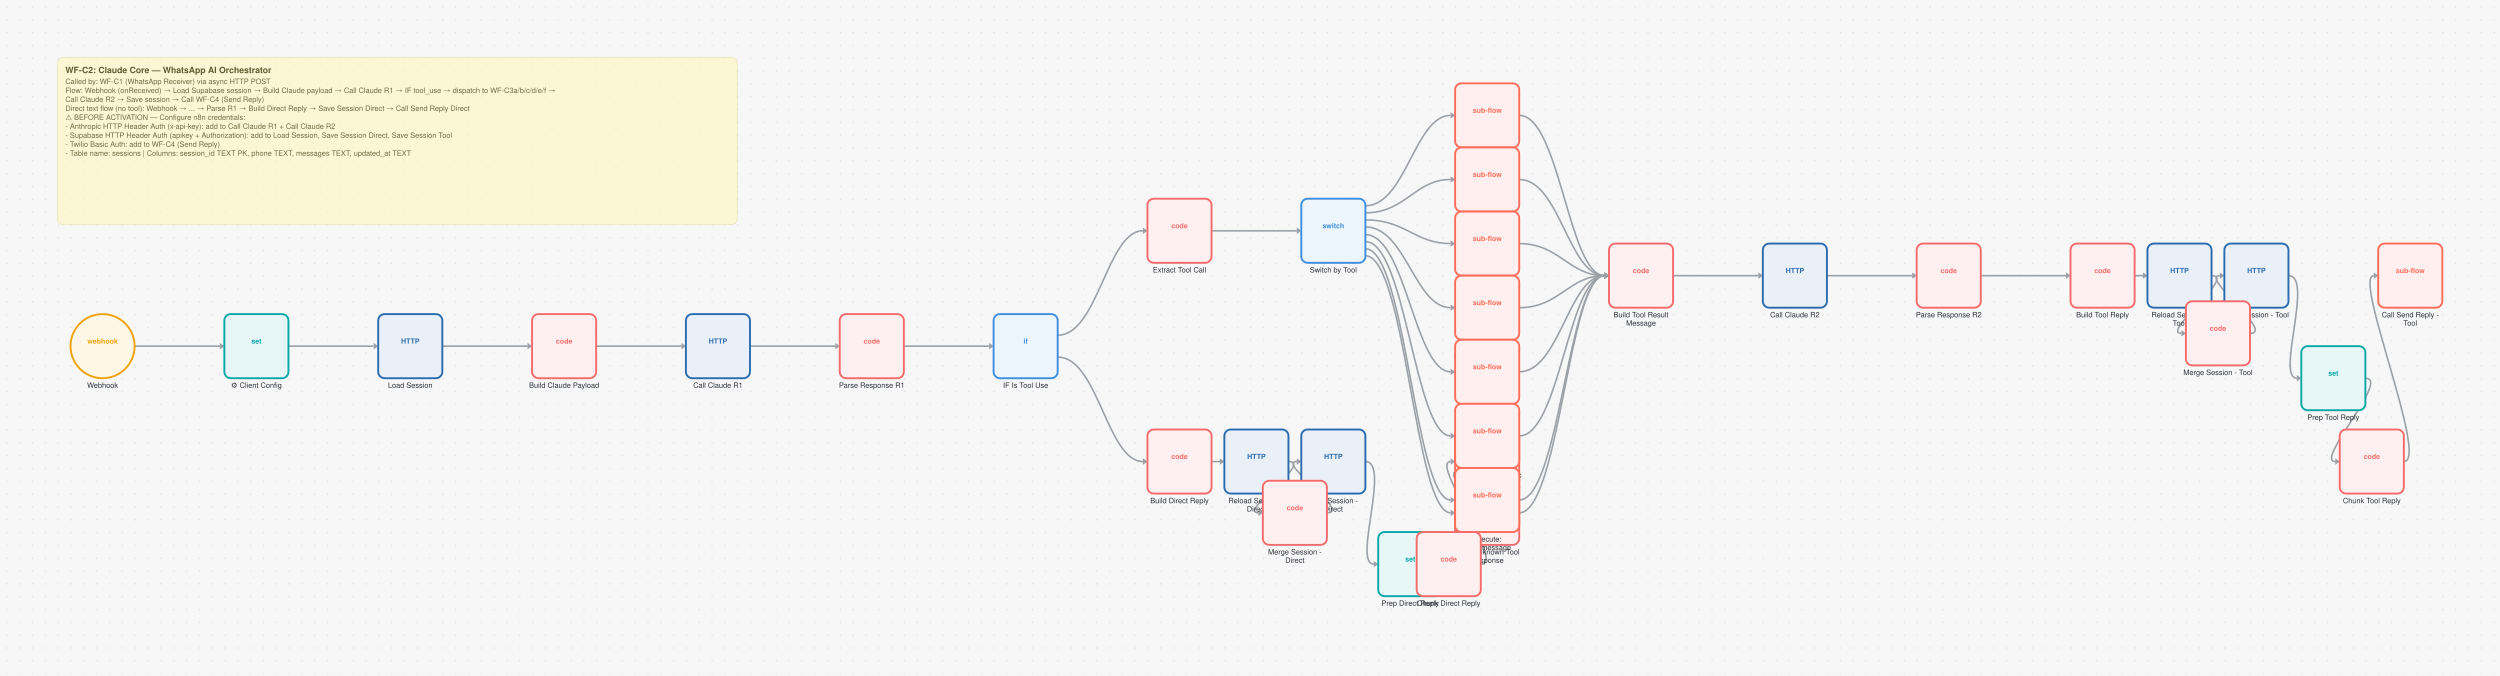
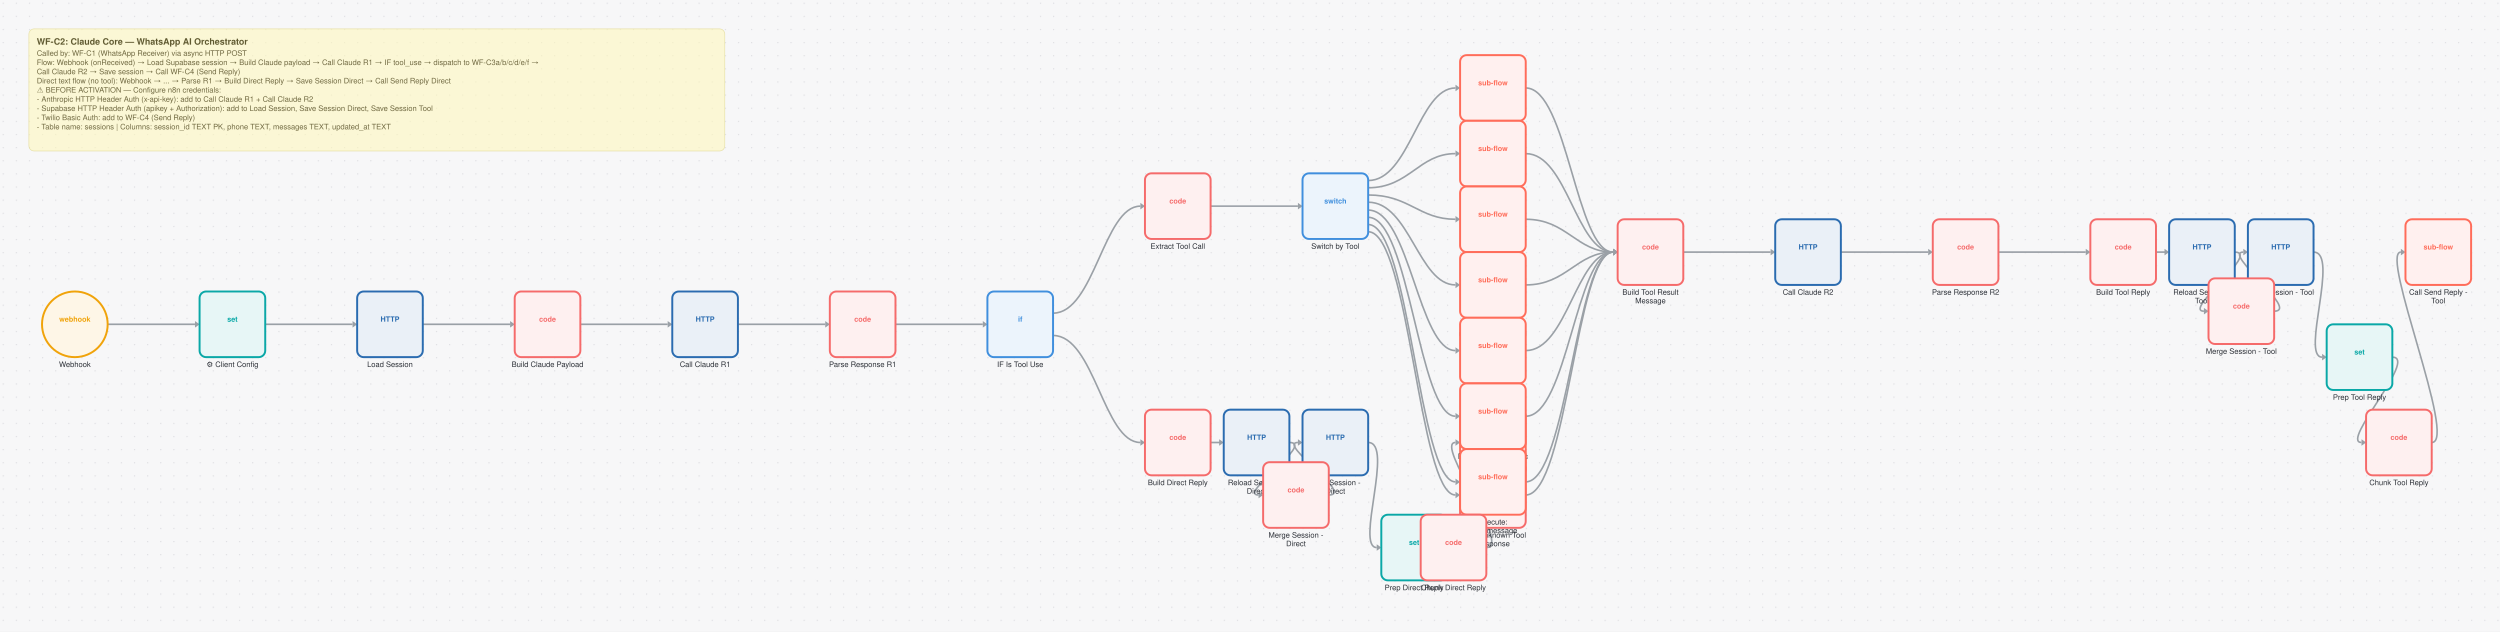
- <svg xmlns="http://www.w3.org/2000/svg" viewBox="190 -50 3900 1054" width="1600" font-family="-apple-system,BlinkMacSystemFont,Segoe UI,Helvetica,Arial,sans-serif">
-   <rect x="190" y="-50" width="3900" height="1054" fill="#f7f7f8" />
+ <svg xmlns="http://www.w3.org/2000/svg" viewBox="236 -4.0 3808 962.0" width="1600" font-family="-apple-system,BlinkMacSystemFont,Segoe UI,Helvetica,Arial,sans-serif">
+   <rect x="236" y="-4.0" width="3808" height="962.0" fill="#f7f7f8" />
  <defs>
    <pattern id="g" width="20" height="20" patternUnits="userSpaceOnUse">
      <circle cx="1" cy="1" r="1" fill="#dcdce0" />
    </pattern>
  </defs>
-   <rect x="190" y="-50" width="3900" height="1054" fill="url(#g)" />
-   <rect x="280" y="40" width="1060" height="260" rx="8" fill="#fff8b8" fill-opacity="0.55" stroke="#d8cf7a" stroke-opacity="0.6" />
-   <text x="292" y="64" font-size="13.5" font-weight="700" fill="#5f5930">WF-C2: Claude Core — WhatsApp AI Orchestrator</text>
-   <text x="292" y="81" font-size="11.5" fill="#6f6840">Called by: WF-C1 (WhatsApp Receiver) via async HTTP POST</text>
-   <text x="292" y="95" font-size="11.5" fill="#6f6840">Flow: Webhook (onReceived) → Load Supabase session → Build Claude payload → Call Claude R1 → IF tool_use → dispatch to WF-C3a/b/c/d/e/f →</text>
-   <text x="292" y="109" font-size="11.5" fill="#6f6840">Call Claude R2 → Save session → Call WF-C4 (Send Reply)</text>
-   <text x="292" y="123" font-size="11.5" fill="#6f6840">Direct text flow (no tool): Webhook → ... → Parse R1 → Build Direct Reply → Save Session Direct → Call Send Reply Direct</text>
-   <text x="292" y="137" font-size="11.5" fill="#6f6840">⚠️ BEFORE ACTIVATION — Configure n8n credentials:</text>
-   <text x="292" y="151" font-size="11.5" fill="#6f6840">- Anthropic HTTP Header Auth (x-api-key): add to Call Claude R1 + Call Claude R2</text>
-   <text x="292" y="165" font-size="11.5" fill="#6f6840">- Supabase HTTP Header Auth (apikey + Authorization): add to Load Session, Save Session Direct, Save Session Tool</text>
-   <text x="292" y="179" font-size="11.5" fill="#6f6840">- Twilio Basic Auth: add to WF-C4 (Send Reply)</text>
-   <text x="292" y="193" font-size="11.5" fill="#6f6840">- Table name: sessions | Columns: session_id TEXT PK, phone TEXT, messages TEXT, updated_at TEXT</text>
+   <rect x="236" y="-4.0" width="3808" height="962.0" fill="url(#g)" />
+   <rect x="280" y="40.0" width="1060" height="186" rx="8" fill="#fff8b8" fill-opacity="0.55" stroke="#d8cf7a" stroke-opacity="0.6" />
+   <text x="292" y="64.0" font-size="13.5" font-weight="700" fill="#5f5930">WF-C2: Claude Core — WhatsApp AI Orchestrator</text>
+   <text x="292" y="81.0" font-size="11.5" fill="#6f6840">Called by: WF-C1 (WhatsApp Receiver) via async HTTP POST</text>
+   <text x="292" y="95.0" font-size="11.5" fill="#6f6840">Flow: Webhook (onReceived) → Load Supabase session → Build Claude payload → Call Claude R1 → IF tool_use → dispatch to WF-C3a/b/c/d/e/f →</text>
+   <text x="292" y="109.0" font-size="11.5" fill="#6f6840">Call Claude R2 → Save session → Call WF-C4 (Send Reply)</text>
+   <text x="292" y="123.0" font-size="11.5" fill="#6f6840">Direct text flow (no tool): Webhook → ... → Parse R1 → Build Direct Reply → Save Session Direct → Call Send Reply Direct</text>
+   <text x="292" y="137.0" font-size="11.5" fill="#6f6840">⚠️ BEFORE ACTIVATION — Configure n8n credentials:</text>
+   <text x="292" y="151.0" font-size="11.5" fill="#6f6840">- Anthropic HTTP Header Auth (x-api-key): add to Call Claude R1 + Call Claude R2</text>
+   <text x="292" y="165.0" font-size="11.5" fill="#6f6840">- Supabase HTTP Header Auth (apikey + Authorization): add to Load Session, Save Session Direct, Save Session Tool</text>
+   <text x="292" y="179.0" font-size="11.5" fill="#6f6840">- Twilio Basic Auth: add to WF-C4 (Send Reply)</text>
+   <text x="292" y="193.0" font-size="11.5" fill="#6f6840">- Table name: sessions | Columns: session_id TEXT PK, phone TEXT, messages TEXT, updated_at TEXT</text>
  <g fill="none" stroke="#9aa0a6" stroke-width="2.5">
    <path d="M400,490 C463,490 477,490 533,490" />
    <path d="M533,485 L540,490 L533,495" fill="#9aa0a6" stroke="none" />
    <path d="M640,490 C703,490 717,490 773,490" />
    <path d="M773,485 L780,490 L773,495" fill="#9aa0a6" stroke="none" />
    <path d="M880,490 C943,490 957,490 1013,490" />
    <path d="M1013,485 L1020,490 L1013,495" fill="#9aa0a6" stroke="none" />
    <path d="M1120,490 C1183,490 1197,490 1253,490" />
    <path d="M1253,485 L1260,490 L1253,495" fill="#9aa0a6" stroke="none" />
    <path d="M1360,490 C1423,490 1437,490 1493,490" />
    <path d="M1493,485 L1500,490 L1493,495" fill="#9aa0a6" stroke="none" />
    <path d="M1600,490 C1663,490 1677,490 1733,490" />
    <path d="M1733,485 L1740,490 L1733,495" fill="#9aa0a6" stroke="none" />
    <path d="M1840,473 C1903,473 1917,310 1973,310" />
    <path d="M1973,305 L1980,310 L1973,315" fill="#9aa0a6" stroke="none" />
    <path d="M1840,507 C1903,507 1917,670 1973,670" />
    <path d="M1973,665 L1980,670 L1973,675" fill="#9aa0a6" stroke="none" />
    <path d="M2080,310 C2143,310 2157,310 2213,310" />
    <path d="M2213,305 L2220,310 L2213,315" fill="#9aa0a6" stroke="none" />
    <path d="M2320,271 C2383,271 2397,130 2453,130" />
    <path d="M2453,125 L2460,130 L2453,135" fill="#9aa0a6" stroke="none" />
    <path d="M2320,282 C2383,282 2397,230 2453,230" />
    <path d="M2453,225 L2460,230 L2453,235" fill="#9aa0a6" stroke="none" />
    <path d="M2320,293 C2383,293 2397,330 2453,330" />
    <path d="M2453,325 L2460,330 L2453,335" fill="#9aa0a6" stroke="none" />
    <path d="M2320,304 C2383,304 2397,430 2453,430" />
    <path d="M2453,425 L2460,430 L2453,435" fill="#9aa0a6" stroke="none" />
    <path d="M2320,316 C2383,316 2397,530 2453,530" />
    <path d="M2453,525 L2460,530 L2453,535" fill="#9aa0a6" stroke="none" />
    <path d="M2320,327 C2383,327 2397,630 2453,630" />
    <path d="M2453,625 L2460,630 L2453,635" fill="#9aa0a6" stroke="none" />
    <path d="M2320,338 C2383,338 2397,730 2453,730" />
    <path d="M2453,725 L2460,730 L2453,735" fill="#9aa0a6" stroke="none" />
    <path d="M2320,349 C2383,349 2397,750 2453,750" />
    <path d="M2453,745 L2460,750 L2453,755" fill="#9aa0a6" stroke="none" />
    <path d="M2560,130 C2623,130 2637,380 2693,380" />
    <path d="M2693,375 L2700,380 L2693,385" fill="#9aa0a6" stroke="none" />
    <path d="M2560,230 C2623,230 2637,380 2693,380" />
    <path d="M2693,375 L2700,380 L2693,385" fill="#9aa0a6" stroke="none" />
    <path d="M2560,330 C2623,330 2637,380 2693,380" />
    <path d="M2693,375 L2700,380 L2693,385" fill="#9aa0a6" stroke="none" />
    <path d="M2560,430 C2623,430 2637,380 2693,380" />
    <path d="M2693,375 L2700,380 L2693,385" fill="#9aa0a6" stroke="none" />
    <path d="M2560,530 C2623,530 2637,380 2693,380" />
    <path d="M2693,375 L2700,380 L2693,385" fill="#9aa0a6" stroke="none" />
    <path d="M2560,630 C2623,630 2637,380 2693,380" />
    <path d="M2693,375 L2700,380 L2693,385" fill="#9aa0a6" stroke="none" />
    <path d="M2800,380 C2863,380 2877,380 2933,380" />
    <path d="M2933,375 L2940,380 L2933,385" fill="#9aa0a6" stroke="none" />
    <path d="M3040,380 C3103,380 3117,380 3173,380" />
    <path d="M3173,375 L3180,380 L3173,385" fill="#9aa0a6" stroke="none" />
    <path d="M3280,380 C3343,380 3357,380 3413,380" />
    <path d="M3413,375 L3420,380 L3413,385" fill="#9aa0a6" stroke="none" />
    <path d="M2560,750 C2623,750 2637,380 2693,380" />
    <path d="M2693,375 L2700,380 L2693,385" fill="#9aa0a6" stroke="none" />
    <path d="M2320,670 C2360,670 2300,830 2333,830" />
    <path d="M2333,825 L2340,830 L2333,835" fill="#9aa0a6" stroke="none" />
    <path d="M3760,380 C3800,380 3740,540 3773,540" />
    <path d="M3773,535 L3780,540 L3773,545" fill="#9aa0a6" stroke="none" />
    <path d="M2560,730 C2623,730 2637,380 2693,380" />
    <path d="M2693,375 L2700,380 L2693,385" fill="#9aa0a6" stroke="none" />
    <path d="M2440,830 C2480,830 2360,830 2393,830" />
    <path d="M2393,825 L2400,830 L2393,835" fill="#9aa0a6" stroke="none" />
    <path d="M2500,830 C2540,830 2420,670 2453,670" />
    <path d="M2453,665 L2460,670 L2453,675" fill="#9aa0a6" stroke="none" />
    <path d="M3880,540 C3920,540 3800,670 3833,670" />
    <path d="M3833,665 L3840,670 L3833,675" fill="#9aa0a6" stroke="none" />
    <path d="M3940,670 C3980,670 3860,380 3893,380" />
    <path d="M3893,375 L3900,380 L3893,385" fill="#9aa0a6" stroke="none" />
    <path d="M2080,670 C2120,670 2060,670 2093,670" />
    <path d="M2093,665 L2100,670 L2093,675" fill="#9aa0a6" stroke="none" />
    <path d="M2200,670 C2240,670 2120,750 2153,750" />
    <path d="M2153,745 L2160,750 L2153,755" fill="#9aa0a6" stroke="none" />
    <path d="M2260,750 C2300,750 2180,670 2213,670" />
    <path d="M2213,665 L2220,670 L2213,675" fill="#9aa0a6" stroke="none" />
    <path d="M3520,380 C3560,380 3500,380 3533,380" />
    <path d="M3533,375 L3540,380 L3533,385" fill="#9aa0a6" stroke="none" />
    <path d="M3640,380 C3680,380 3560,470 3593,470" />
    <path d="M3593,465 L3600,470 L3593,475" fill="#9aa0a6" stroke="none" />
    <path d="M3700,470 C3740,470 3620,380 3653,380" />
    <path d="M3653,375 L3660,380 L3653,385" fill="#9aa0a6" stroke="none" />
  </g>
-   <rect x="300" y="440" width="100" height="100" rx="50" fill="#ffffff" stroke="#f0a30a" stroke-width="3" />
-   <rect x="300" y="440" width="100" height="100" rx="50" fill="#f0a30a" fill-opacity="0.10" />
+   <rect x="300" y="440.0" width="100" height="100" rx="50" fill="#ffffff" stroke="#f0a30a" stroke-width="3" />
+   <rect x="300" y="440.0" width="100" height="100" rx="50" fill="#f0a30a" fill-opacity="0.10" />
  <text x="350.0" y="486.0" font-size="11" text-anchor="middle" fill="#f0a30a" font-weight="700">webhook</text>
-   <text x="350.0" y="555" font-size="11.5" text-anchor="middle" fill="#2b2f36">Webhook</text>
-   <rect x="540" y="440" width="100" height="100" rx="10" fill="#ffffff" stroke="#0aa8a7" stroke-width="3" />
-   <rect x="540" y="440" width="100" height="100" rx="10" fill="#0aa8a7" fill-opacity="0.10" />
+   <text x="350.0" y="555.0" font-size="11.5" text-anchor="middle" fill="#2b2f36">Webhook</text>
+   <rect x="540" y="440.0" width="100" height="100" rx="10" fill="#ffffff" stroke="#0aa8a7" stroke-width="3" />
+   <rect x="540" y="440.0" width="100" height="100" rx="10" fill="#0aa8a7" fill-opacity="0.10" />
  <text x="590.0" y="486.0" font-size="11" text-anchor="middle" fill="#0aa8a7" font-weight="700">set</text>
-   <text x="590.0" y="555" font-size="11.5" text-anchor="middle" fill="#2b2f36">⚙️ Client Config</text>
-   <rect x="780" y="440" width="100" height="100" rx="10" fill="#ffffff" stroke="#2b6cb0" stroke-width="3" />
-   <rect x="780" y="440" width="100" height="100" rx="10" fill="#2b6cb0" fill-opacity="0.10" />
+   <text x="590.0" y="555.0" font-size="11.5" text-anchor="middle" fill="#2b2f36">⚙️ Client Config</text>
+   <rect x="780" y="440.0" width="100" height="100" rx="10" fill="#ffffff" stroke="#2b6cb0" stroke-width="3" />
+   <rect x="780" y="440.0" width="100" height="100" rx="10" fill="#2b6cb0" fill-opacity="0.10" />
  <text x="830.0" y="486.0" font-size="11" text-anchor="middle" fill="#2b6cb0" font-weight="700">HTTP</text>
-   <text x="830.0" y="555" font-size="11.5" text-anchor="middle" fill="#2b2f36">Load Session</text>
-   <rect x="1020" y="440" width="100" height="100" rx="10" fill="#ffffff" stroke="#f56b6b" stroke-width="3" />
-   <rect x="1020" y="440" width="100" height="100" rx="10" fill="#f56b6b" fill-opacity="0.10" />
+   <text x="830.0" y="555.0" font-size="11.5" text-anchor="middle" fill="#2b2f36">Load Session</text>
+   <rect x="1020" y="440.0" width="100" height="100" rx="10" fill="#ffffff" stroke="#f56b6b" stroke-width="3" />
+   <rect x="1020" y="440.0" width="100" height="100" rx="10" fill="#f56b6b" fill-opacity="0.10" />
  <text x="1070.0" y="486.0" font-size="11" text-anchor="middle" fill="#f56b6b" font-weight="700">code</text>
-   <text x="1070.0" y="555" font-size="11.5" text-anchor="middle" fill="#2b2f36">Build Claude Payload</text>
-   <rect x="1260" y="440" width="100" height="100" rx="10" fill="#ffffff" stroke="#2b6cb0" stroke-width="3" />
-   <rect x="1260" y="440" width="100" height="100" rx="10" fill="#2b6cb0" fill-opacity="0.10" />
+   <text x="1070.0" y="555.0" font-size="11.5" text-anchor="middle" fill="#2b2f36">Build Claude Payload</text>
+   <rect x="1260" y="440.0" width="100" height="100" rx="10" fill="#ffffff" stroke="#2b6cb0" stroke-width="3" />
+   <rect x="1260" y="440.0" width="100" height="100" rx="10" fill="#2b6cb0" fill-opacity="0.10" />
  <text x="1310.0" y="486.0" font-size="11" text-anchor="middle" fill="#2b6cb0" font-weight="700">HTTP</text>
-   <text x="1310.0" y="555" font-size="11.5" text-anchor="middle" fill="#2b2f36">Call Claude R1</text>
-   <rect x="1500" y="440" width="100" height="100" rx="10" fill="#ffffff" stroke="#f56b6b" stroke-width="3" />
-   <rect x="1500" y="440" width="100" height="100" rx="10" fill="#f56b6b" fill-opacity="0.10" />
+   <text x="1310.0" y="555.0" font-size="11.5" text-anchor="middle" fill="#2b2f36">Call Claude R1</text>
+   <rect x="1500" y="440.0" width="100" height="100" rx="10" fill="#ffffff" stroke="#f56b6b" stroke-width="3" />
+   <rect x="1500" y="440.0" width="100" height="100" rx="10" fill="#f56b6b" fill-opacity="0.10" />
  <text x="1550.0" y="486.0" font-size="11" text-anchor="middle" fill="#f56b6b" font-weight="700">code</text>
-   <text x="1550.0" y="555" font-size="11.5" text-anchor="middle" fill="#2b2f36">Parse Response R1</text>
-   <rect x="1740" y="440" width="100" height="100" rx="10" fill="#ffffff" stroke="#408fdd" stroke-width="3" />
-   <rect x="1740" y="440" width="100" height="100" rx="10" fill="#408fdd" fill-opacity="0.10" />
+   <text x="1550.0" y="555.0" font-size="11.5" text-anchor="middle" fill="#2b2f36">Parse Response R1</text>
+   <rect x="1740" y="440.0" width="100" height="100" rx="10" fill="#ffffff" stroke="#408fdd" stroke-width="3" />
+   <rect x="1740" y="440.0" width="100" height="100" rx="10" fill="#408fdd" fill-opacity="0.10" />
  <text x="1790.0" y="486.0" font-size="11" text-anchor="middle" fill="#408fdd" font-weight="700">if</text>
-   <text x="1790.0" y="555" font-size="11.5" text-anchor="middle" fill="#2b2f36">IF Is Tool Use</text>
-   <rect x="1980" y="620" width="100" height="100" rx="10" fill="#ffffff" stroke="#f56b6b" stroke-width="3" />
-   <rect x="1980" y="620" width="100" height="100" rx="10" fill="#f56b6b" fill-opacity="0.10" />
+   <text x="1790.0" y="555.0" font-size="11.5" text-anchor="middle" fill="#2b2f36">IF Is Tool Use</text>
+   <rect x="1980" y="620.0" width="100" height="100" rx="10" fill="#ffffff" stroke="#f56b6b" stroke-width="3" />
+   <rect x="1980" y="620.0" width="100" height="100" rx="10" fill="#f56b6b" fill-opacity="0.10" />
  <text x="2030.0" y="666.0" font-size="11" text-anchor="middle" fill="#f56b6b" font-weight="700">code</text>
-   <text x="2030.0" y="735" font-size="11.5" text-anchor="middle" fill="#2b2f36">Build Direct Reply</text>
-   <rect x="2220" y="620" width="100" height="100" rx="10" fill="#ffffff" stroke="#2b6cb0" stroke-width="3" />
-   <rect x="2220" y="620" width="100" height="100" rx="10" fill="#2b6cb0" fill-opacity="0.10" />
+   <text x="2030.0" y="735.0" font-size="11.5" text-anchor="middle" fill="#2b2f36">Build Direct Reply</text>
+   <rect x="2220" y="620.0" width="100" height="100" rx="10" fill="#ffffff" stroke="#2b6cb0" stroke-width="3" />
+   <rect x="2220" y="620.0" width="100" height="100" rx="10" fill="#2b6cb0" fill-opacity="0.10" />
  <text x="2270.0" y="666.0" font-size="11" text-anchor="middle" fill="#2b6cb0" font-weight="700">HTTP</text>
-   <text x="2270.0" y="735" font-size="11.5" text-anchor="middle" fill="#2b2f36">Save Session -</text>
-   <text x="2270.0" y="748" font-size="11.5" text-anchor="middle" fill="#2b2f36">Direct</text>
-   <rect x="2460" y="620" width="100" height="100" rx="10" fill="#ffffff" stroke="#ff6d5a" stroke-width="3" />
-   <rect x="2460" y="620" width="100" height="100" rx="10" fill="#ff6d5a" fill-opacity="0.10" />
+   <text x="2270.0" y="735.0" font-size="11.5" text-anchor="middle" fill="#2b2f36">Save Session -</text>
+   <text x="2270.0" y="748.0" font-size="11.5" text-anchor="middle" fill="#2b2f36">Direct</text>
+   <rect x="2460" y="620.0" width="100" height="100" rx="10" fill="#ffffff" stroke="#ff6d5a" stroke-width="3" />
+   <rect x="2460" y="620.0" width="100" height="100" rx="10" fill="#ff6d5a" fill-opacity="0.10" />
  <text x="2510.0" y="666.0" font-size="11" text-anchor="middle" fill="#ff6d5a" font-weight="700">sub-flow</text>
-   <text x="2510.0" y="735" font-size="11.5" text-anchor="middle" fill="#2b2f36">Call Send Reply -</text>
-   <text x="2510.0" y="748" font-size="11.5" text-anchor="middle" fill="#2b2f36">Direct</text>
-   <rect x="1980" y="260" width="100" height="100" rx="10" fill="#ffffff" stroke="#f56b6b" stroke-width="3" />
-   <rect x="1980" y="260" width="100" height="100" rx="10" fill="#f56b6b" fill-opacity="0.10" />
+   <text x="2510.0" y="735.0" font-size="11.5" text-anchor="middle" fill="#2b2f36">Call Send Reply -</text>
+   <text x="2510.0" y="748.0" font-size="11.5" text-anchor="middle" fill="#2b2f36">Direct</text>
+   <rect x="1980" y="260.0" width="100" height="100" rx="10" fill="#ffffff" stroke="#f56b6b" stroke-width="3" />
+   <rect x="1980" y="260.0" width="100" height="100" rx="10" fill="#f56b6b" fill-opacity="0.10" />
  <text x="2030.0" y="306.0" font-size="11" text-anchor="middle" fill="#f56b6b" font-weight="700">code</text>
-   <text x="2030.0" y="375" font-size="11.5" text-anchor="middle" fill="#2b2f36">Extract Tool Call</text>
-   <rect x="2220" y="260" width="100" height="100" rx="10" fill="#ffffff" stroke="#408fdd" stroke-width="3" />
-   <rect x="2220" y="260" width="100" height="100" rx="10" fill="#408fdd" fill-opacity="0.10" />
+   <text x="2030.0" y="375.0" font-size="11.5" text-anchor="middle" fill="#2b2f36">Extract Tool Call</text>
+   <rect x="2220" y="260.0" width="100" height="100" rx="10" fill="#ffffff" stroke="#408fdd" stroke-width="3" />
+   <rect x="2220" y="260.0" width="100" height="100" rx="10" fill="#408fdd" fill-opacity="0.10" />
  <text x="2270.0" y="306.0" font-size="11" text-anchor="middle" fill="#408fdd" font-weight="700">switch</text>
-   <text x="2270.0" y="375" font-size="11.5" text-anchor="middle" fill="#2b2f36">Switch by Tool</text>
-   <rect x="2460" y="80" width="100" height="100" rx="10" fill="#ffffff" stroke="#ff6d5a" stroke-width="3" />
-   <rect x="2460" y="80" width="100" height="100" rx="10" fill="#ff6d5a" fill-opacity="0.10" />
+   <text x="2270.0" y="375.0" font-size="11.5" text-anchor="middle" fill="#2b2f36">Switch by Tool</text>
+   <rect x="2460" y="80.0" width="100" height="100" rx="10" fill="#ffffff" stroke="#ff6d5a" stroke-width="3" />
+   <rect x="2460" y="80.0" width="100" height="100" rx="10" fill="#ff6d5a" fill-opacity="0.10" />
  <text x="2510.0" y="126.0" font-size="11" text-anchor="middle" fill="#ff6d5a" font-weight="700">sub-flow</text>
-   <text x="2510.0" y="195" font-size="11.5" text-anchor="middle" fill="#2b2f36">Execute:</text>
-   <text x="2510.0" y="208" font-size="11.5" text-anchor="middle" fill="#2b2f36">check_availability</text>
-   <rect x="2460" y="180" width="100" height="100" rx="10" fill="#ffffff" stroke="#ff6d5a" stroke-width="3" />
-   <rect x="2460" y="180" width="100" height="100" rx="10" fill="#ff6d5a" fill-opacity="0.10" />
+   <text x="2510.0" y="195.0" font-size="11.5" text-anchor="middle" fill="#2b2f36">Execute:</text>
+   <text x="2510.0" y="208.0" font-size="11.5" text-anchor="middle" fill="#2b2f36">check_availability</text>
+   <rect x="2460" y="180.0" width="100" height="100" rx="10" fill="#ffffff" stroke="#ff6d5a" stroke-width="3" />
+   <rect x="2460" y="180.0" width="100" height="100" rx="10" fill="#ff6d5a" fill-opacity="0.10" />
  <text x="2510.0" y="226.0" font-size="11" text-anchor="middle" fill="#ff6d5a" font-weight="700">sub-flow</text>
-   <text x="2510.0" y="295" font-size="11.5" text-anchor="middle" fill="#2b2f36">Execute:</text>
-   <text x="2510.0" y="308" font-size="11.5" text-anchor="middle" fill="#2b2f36">book_house_visit</text>
-   <rect x="2460" y="280" width="100" height="100" rx="10" fill="#ffffff" stroke="#ff6d5a" stroke-width="3" />
-   <rect x="2460" y="280" width="100" height="100" rx="10" fill="#ff6d5a" fill-opacity="0.10" />
+   <text x="2510.0" y="295.0" font-size="11.5" text-anchor="middle" fill="#2b2f36">Execute:</text>
+   <text x="2510.0" y="308.0" font-size="11.5" text-anchor="middle" fill="#2b2f36">book_house_visit</text>
+   <rect x="2460" y="280.0" width="100" height="100" rx="10" fill="#ffffff" stroke="#ff6d5a" stroke-width="3" />
+   <rect x="2460" y="280.0" width="100" height="100" rx="10" fill="#ff6d5a" fill-opacity="0.10" />
  <text x="2510.0" y="326.0" font-size="11" text-anchor="middle" fill="#ff6d5a" font-weight="700">sub-flow</text>
-   <text x="2510.0" y="395" font-size="11.5" text-anchor="middle" fill="#2b2f36">Execute:</text>
-   <text x="2510.0" y="408" font-size="11.5" text-anchor="middle" fill="#2b2f36">cancel_booking</text>
-   <rect x="2460" y="380" width="100" height="100" rx="10" fill="#ffffff" stroke="#ff6d5a" stroke-width="3" />
-   <rect x="2460" y="380" width="100" height="100" rx="10" fill="#ff6d5a" fill-opacity="0.10" />
+   <text x="2510.0" y="395.0" font-size="11.5" text-anchor="middle" fill="#2b2f36">Execute:</text>
+   <text x="2510.0" y="408.0" font-size="11.5" text-anchor="middle" fill="#2b2f36">cancel_booking</text>
+   <rect x="2460" y="380.0" width="100" height="100" rx="10" fill="#ffffff" stroke="#ff6d5a" stroke-width="3" />
+   <rect x="2460" y="380.0" width="100" height="100" rx="10" fill="#ff6d5a" fill-opacity="0.10" />
  <text x="2510.0" y="426.0" font-size="11" text-anchor="middle" fill="#ff6d5a" font-weight="700">sub-flow</text>
-   <text x="2510.0" y="495" font-size="11.5" text-anchor="middle" fill="#2b2f36">Execute:</text>
-   <text x="2510.0" y="508" font-size="11.5" text-anchor="middle" fill="#2b2f36">reschedule_booking</text>
-   <rect x="2460" y="480" width="100" height="100" rx="10" fill="#ffffff" stroke="#ff6d5a" stroke-width="3" />
-   <rect x="2460" y="480" width="100" height="100" rx="10" fill="#ff6d5a" fill-opacity="0.10" />
+   <text x="2510.0" y="495.0" font-size="11.5" text-anchor="middle" fill="#2b2f36">Execute:</text>
+   <text x="2510.0" y="508.0" font-size="11.5" text-anchor="middle" fill="#2b2f36">reschedule_booking</text>
+   <rect x="2460" y="480.0" width="100" height="100" rx="10" fill="#ffffff" stroke="#ff6d5a" stroke-width="3" />
+   <rect x="2460" y="480.0" width="100" height="100" rx="10" fill="#ff6d5a" fill-opacity="0.10" />
  <text x="2510.0" y="526.0" font-size="11" text-anchor="middle" fill="#ff6d5a" font-weight="700">sub-flow</text>
-   <text x="2510.0" y="595" font-size="11.5" text-anchor="middle" fill="#2b2f36">Execute:</text>
-   <text x="2510.0" y="608" font-size="11.5" text-anchor="middle" fill="#2b2f36">get_business_info</text>
-   <rect x="2460" y="580" width="100" height="100" rx="10" fill="#ffffff" stroke="#ff6d5a" stroke-width="3" />
-   <rect x="2460" y="580" width="100" height="100" rx="10" fill="#ff6d5a" fill-opacity="0.10" />
+   <text x="2510.0" y="595.0" font-size="11.5" text-anchor="middle" fill="#2b2f36">Execute:</text>
+   <text x="2510.0" y="608.0" font-size="11.5" text-anchor="middle" fill="#2b2f36">get_business_info</text>
+   <rect x="2460" y="580.0" width="100" height="100" rx="10" fill="#ffffff" stroke="#ff6d5a" stroke-width="3" />
+   <rect x="2460" y="580.0" width="100" height="100" rx="10" fill="#ff6d5a" fill-opacity="0.10" />
  <text x="2510.0" y="626.0" font-size="11" text-anchor="middle" fill="#ff6d5a" font-weight="700">sub-flow</text>
-   <text x="2510.0" y="695" font-size="11.5" text-anchor="middle" fill="#2b2f36">Execute: handle_dnc</text>
-   <rect x="2700" y="330" width="100" height="100" rx="10" fill="#ffffff" stroke="#f56b6b" stroke-width="3" />
-   <rect x="2700" y="330" width="100" height="100" rx="10" fill="#f56b6b" fill-opacity="0.10" />
+   <text x="2510.0" y="695.0" font-size="11.5" text-anchor="middle" fill="#2b2f36">Execute: handle_dnc</text>
+   <rect x="2700" y="330.0" width="100" height="100" rx="10" fill="#ffffff" stroke="#f56b6b" stroke-width="3" />
+   <rect x="2700" y="330.0" width="100" height="100" rx="10" fill="#f56b6b" fill-opacity="0.10" />
  <text x="2750.0" y="376.0" font-size="11" text-anchor="middle" fill="#f56b6b" font-weight="700">code</text>
-   <text x="2750.0" y="445" font-size="11.5" text-anchor="middle" fill="#2b2f36">Build Tool Result</text>
-   <text x="2750.0" y="458" font-size="11.5" text-anchor="middle" fill="#2b2f36">Message</text>
-   <rect x="2940" y="330" width="100" height="100" rx="10" fill="#ffffff" stroke="#2b6cb0" stroke-width="3" />
-   <rect x="2940" y="330" width="100" height="100" rx="10" fill="#2b6cb0" fill-opacity="0.10" />
+   <text x="2750.0" y="445.0" font-size="11.5" text-anchor="middle" fill="#2b2f36">Build Tool Result</text>
+   <text x="2750.0" y="458.0" font-size="11.5" text-anchor="middle" fill="#2b2f36">Message</text>
+   <rect x="2940" y="330.0" width="100" height="100" rx="10" fill="#ffffff" stroke="#2b6cb0" stroke-width="3" />
+   <rect x="2940" y="330.0" width="100" height="100" rx="10" fill="#2b6cb0" fill-opacity="0.10" />
  <text x="2990.0" y="376.0" font-size="11" text-anchor="middle" fill="#2b6cb0" font-weight="700">HTTP</text>
-   <text x="2990.0" y="445" font-size="11.5" text-anchor="middle" fill="#2b2f36">Call Claude R2</text>
-   <rect x="3180" y="330" width="100" height="100" rx="10" fill="#ffffff" stroke="#f56b6b" stroke-width="3" />
-   <rect x="3180" y="330" width="100" height="100" rx="10" fill="#f56b6b" fill-opacity="0.10" />
+   <text x="2990.0" y="445.0" font-size="11.5" text-anchor="middle" fill="#2b2f36">Call Claude R2</text>
+   <rect x="3180" y="330.0" width="100" height="100" rx="10" fill="#ffffff" stroke="#f56b6b" stroke-width="3" />
+   <rect x="3180" y="330.0" width="100" height="100" rx="10" fill="#f56b6b" fill-opacity="0.10" />
  <text x="3230.0" y="376.0" font-size="11" text-anchor="middle" fill="#f56b6b" font-weight="700">code</text>
-   <text x="3230.0" y="445" font-size="11.5" text-anchor="middle" fill="#2b2f36">Parse Response R2</text>
-   <rect x="3420" y="330" width="100" height="100" rx="10" fill="#ffffff" stroke="#f56b6b" stroke-width="3" />
-   <rect x="3420" y="330" width="100" height="100" rx="10" fill="#f56b6b" fill-opacity="0.10" />
+   <text x="3230.0" y="445.0" font-size="11.5" text-anchor="middle" fill="#2b2f36">Parse Response R2</text>
+   <rect x="3420" y="330.0" width="100" height="100" rx="10" fill="#ffffff" stroke="#f56b6b" stroke-width="3" />
+   <rect x="3420" y="330.0" width="100" height="100" rx="10" fill="#f56b6b" fill-opacity="0.10" />
  <text x="3470.0" y="376.0" font-size="11" text-anchor="middle" fill="#f56b6b" font-weight="700">code</text>
-   <text x="3470.0" y="445" font-size="11.5" text-anchor="middle" fill="#2b2f36">Build Tool Reply</text>
-   <rect x="3660" y="330" width="100" height="100" rx="10" fill="#ffffff" stroke="#2b6cb0" stroke-width="3" />
-   <rect x="3660" y="330" width="100" height="100" rx="10" fill="#2b6cb0" fill-opacity="0.10" />
+   <text x="3470.0" y="445.0" font-size="11.5" text-anchor="middle" fill="#2b2f36">Build Tool Reply</text>
+   <rect x="3660" y="330.0" width="100" height="100" rx="10" fill="#ffffff" stroke="#2b6cb0" stroke-width="3" />
+   <rect x="3660" y="330.0" width="100" height="100" rx="10" fill="#2b6cb0" fill-opacity="0.10" />
  <text x="3710.0" y="376.0" font-size="11" text-anchor="middle" fill="#2b6cb0" font-weight="700">HTTP</text>
-   <text x="3710.0" y="445" font-size="11.5" text-anchor="middle" fill="#2b2f36">Save Session - Tool</text>
-   <rect x="3900" y="330" width="100" height="100" rx="10" fill="#ffffff" stroke="#ff6d5a" stroke-width="3" />
-   <rect x="3900" y="330" width="100" height="100" rx="10" fill="#ff6d5a" fill-opacity="0.10" />
+   <text x="3710.0" y="445.0" font-size="11.5" text-anchor="middle" fill="#2b2f36">Save Session - Tool</text>
+   <rect x="3900" y="330.0" width="100" height="100" rx="10" fill="#ffffff" stroke="#ff6d5a" stroke-width="3" />
+   <rect x="3900" y="330.0" width="100" height="100" rx="10" fill="#ff6d5a" fill-opacity="0.10" />
  <text x="3950.0" y="376.0" font-size="11" text-anchor="middle" fill="#ff6d5a" font-weight="700">sub-flow</text>
-   <text x="3950.0" y="445" font-size="11.5" text-anchor="middle" fill="#2b2f36">Call Send Reply -</text>
-   <text x="3950.0" y="458" font-size="11.5" text-anchor="middle" fill="#2b2f36">Tool</text>
-   <rect x="2460" y="700" width="100" height="100" rx="10" fill="#ffffff" stroke="#f56b6b" stroke-width="3" />
-   <rect x="2460" y="700" width="100" height="100" rx="10" fill="#f56b6b" fill-opacity="0.10" />
+   <text x="3950.0" y="445.0" font-size="11.5" text-anchor="middle" fill="#2b2f36">Call Send Reply -</text>
+   <text x="3950.0" y="458.0" font-size="11.5" text-anchor="middle" fill="#2b2f36">Tool</text>
+   <rect x="2460" y="700.0" width="100" height="100" rx="10" fill="#ffffff" stroke="#f56b6b" stroke-width="3" />
+   <rect x="2460" y="700.0" width="100" height="100" rx="10" fill="#f56b6b" fill-opacity="0.10" />
  <text x="2510.0" y="746.0" font-size="11" text-anchor="middle" fill="#f56b6b" font-weight="700">code</text>
-   <text x="2510.0" y="815" font-size="11.5" text-anchor="middle" fill="#2b2f36">Build Unknown Tool</text>
-   <text x="2510.0" y="828" font-size="11.5" text-anchor="middle" fill="#2b2f36">Response</text>
-   <rect x="2340" y="780" width="100" height="100" rx="10" fill="#ffffff" stroke="#0aa8a7" stroke-width="3" />
-   <rect x="2340" y="780" width="100" height="100" rx="10" fill="#0aa8a7" fill-opacity="0.10" />
+   <text x="2510.0" y="815.0" font-size="11.5" text-anchor="middle" fill="#2b2f36">Build Unknown Tool</text>
+   <text x="2510.0" y="828.0" font-size="11.5" text-anchor="middle" fill="#2b2f36">Response</text>
+   <rect x="2340" y="780.0" width="100" height="100" rx="10" fill="#ffffff" stroke="#0aa8a7" stroke-width="3" />
+   <rect x="2340" y="780.0" width="100" height="100" rx="10" fill="#0aa8a7" fill-opacity="0.10" />
  <text x="2390.0" y="826.0" font-size="11" text-anchor="middle" fill="#0aa8a7" font-weight="700">set</text>
-   <text x="2390.0" y="895" font-size="11.5" text-anchor="middle" fill="#2b2f36">Prep Direct Reply</text>
-   <rect x="3780" y="490" width="100" height="100" rx="10" fill="#ffffff" stroke="#0aa8a7" stroke-width="3" />
-   <rect x="3780" y="490" width="100" height="100" rx="10" fill="#0aa8a7" fill-opacity="0.10" />
+   <text x="2390.0" y="895.0" font-size="11.5" text-anchor="middle" fill="#2b2f36">Prep Direct Reply</text>
+   <rect x="3780" y="490.0" width="100" height="100" rx="10" fill="#ffffff" stroke="#0aa8a7" stroke-width="3" />
+   <rect x="3780" y="490.0" width="100" height="100" rx="10" fill="#0aa8a7" fill-opacity="0.10" />
  <text x="3830.0" y="536.0" font-size="11" text-anchor="middle" fill="#0aa8a7" font-weight="700">set</text>
-   <text x="3830.0" y="605" font-size="11.5" text-anchor="middle" fill="#2b2f36">Prep Tool Reply</text>
-   <rect x="2460" y="680" width="100" height="100" rx="10" fill="#ffffff" stroke="#ff6d5a" stroke-width="3" />
-   <rect x="2460" y="680" width="100" height="100" rx="10" fill="#ff6d5a" fill-opacity="0.10" />
+   <text x="3830.0" y="605.0" font-size="11.5" text-anchor="middle" fill="#2b2f36">Prep Tool Reply</text>
+   <rect x="2460" y="680.0" width="100" height="100" rx="10" fill="#ffffff" stroke="#ff6d5a" stroke-width="3" />
+   <rect x="2460" y="680.0" width="100" height="100" rx="10" fill="#ff6d5a" fill-opacity="0.10" />
  <text x="2510.0" y="726.0" font-size="11" text-anchor="middle" fill="#ff6d5a" font-weight="700">sub-flow</text>
-   <text x="2510.0" y="795" font-size="11.5" text-anchor="middle" fill="#2b2f36">Execute:</text>
-   <text x="2510.0" y="808" font-size="11.5" text-anchor="middle" fill="#2b2f36">take_message</text>
-   <rect x="2400" y="780" width="100" height="100" rx="10" fill="#ffffff" stroke="#f56b6b" stroke-width="3" />
-   <rect x="2400" y="780" width="100" height="100" rx="10" fill="#f56b6b" fill-opacity="0.10" />
+   <text x="2510.0" y="795.0" font-size="11.5" text-anchor="middle" fill="#2b2f36">Execute:</text>
+   <text x="2510.0" y="808.0" font-size="11.5" text-anchor="middle" fill="#2b2f36">take_message</text>
+   <rect x="2400" y="780.0" width="100" height="100" rx="10" fill="#ffffff" stroke="#f56b6b" stroke-width="3" />
+   <rect x="2400" y="780.0" width="100" height="100" rx="10" fill="#f56b6b" fill-opacity="0.10" />
  <text x="2450.0" y="826.0" font-size="11" text-anchor="middle" fill="#f56b6b" font-weight="700">code</text>
-   <text x="2450.0" y="895" font-size="11.5" text-anchor="middle" fill="#2b2f36">Chunk Direct Reply</text>
-   <rect x="3840" y="620" width="100" height="100" rx="10" fill="#ffffff" stroke="#f56b6b" stroke-width="3" />
-   <rect x="3840" y="620" width="100" height="100" rx="10" fill="#f56b6b" fill-opacity="0.10" />
+   <text x="2450.0" y="895.0" font-size="11.5" text-anchor="middle" fill="#2b2f36">Chunk Direct Reply</text>
+   <rect x="3840" y="620.0" width="100" height="100" rx="10" fill="#ffffff" stroke="#f56b6b" stroke-width="3" />
+   <rect x="3840" y="620.0" width="100" height="100" rx="10" fill="#f56b6b" fill-opacity="0.10" />
  <text x="3890.0" y="666.0" font-size="11" text-anchor="middle" fill="#f56b6b" font-weight="700">code</text>
-   <text x="3890.0" y="735" font-size="11.5" text-anchor="middle" fill="#2b2f36">Chunk Tool Reply</text>
-   <rect x="2100" y="620" width="100" height="100" rx="10" fill="#ffffff" stroke="#2b6cb0" stroke-width="3" />
-   <rect x="2100" y="620" width="100" height="100" rx="10" fill="#2b6cb0" fill-opacity="0.10" />
+   <text x="3890.0" y="735.0" font-size="11.5" text-anchor="middle" fill="#2b2f36">Chunk Tool Reply</text>
+   <rect x="2100" y="620.0" width="100" height="100" rx="10" fill="#ffffff" stroke="#2b6cb0" stroke-width="3" />
+   <rect x="2100" y="620.0" width="100" height="100" rx="10" fill="#2b6cb0" fill-opacity="0.10" />
  <text x="2150.0" y="666.0" font-size="11" text-anchor="middle" fill="#2b6cb0" font-weight="700">HTTP</text>
-   <text x="2150.0" y="735" font-size="11.5" text-anchor="middle" fill="#2b2f36">Reload Session -</text>
-   <text x="2150.0" y="748" font-size="11.5" text-anchor="middle" fill="#2b2f36">Direct</text>
-   <rect x="2160" y="700" width="100" height="100" rx="10" fill="#ffffff" stroke="#f56b6b" stroke-width="3" />
-   <rect x="2160" y="700" width="100" height="100" rx="10" fill="#f56b6b" fill-opacity="0.10" />
+   <text x="2150.0" y="735.0" font-size="11.5" text-anchor="middle" fill="#2b2f36">Reload Session -</text>
+   <text x="2150.0" y="748.0" font-size="11.5" text-anchor="middle" fill="#2b2f36">Direct</text>
+   <rect x="2160" y="700.0" width="100" height="100" rx="10" fill="#ffffff" stroke="#f56b6b" stroke-width="3" />
+   <rect x="2160" y="700.0" width="100" height="100" rx="10" fill="#f56b6b" fill-opacity="0.10" />
  <text x="2210.0" y="746.0" font-size="11" text-anchor="middle" fill="#f56b6b" font-weight="700">code</text>
-   <text x="2210.0" y="815" font-size="11.5" text-anchor="middle" fill="#2b2f36">Merge Session -</text>
-   <text x="2210.0" y="828" font-size="11.5" text-anchor="middle" fill="#2b2f36">Direct</text>
-   <rect x="3540" y="330" width="100" height="100" rx="10" fill="#ffffff" stroke="#2b6cb0" stroke-width="3" />
-   <rect x="3540" y="330" width="100" height="100" rx="10" fill="#2b6cb0" fill-opacity="0.10" />
+   <text x="2210.0" y="815.0" font-size="11.5" text-anchor="middle" fill="#2b2f36">Merge Session -</text>
+   <text x="2210.0" y="828.0" font-size="11.5" text-anchor="middle" fill="#2b2f36">Direct</text>
+   <rect x="3540" y="330.0" width="100" height="100" rx="10" fill="#ffffff" stroke="#2b6cb0" stroke-width="3" />
+   <rect x="3540" y="330.0" width="100" height="100" rx="10" fill="#2b6cb0" fill-opacity="0.10" />
  <text x="3590.0" y="376.0" font-size="11" text-anchor="middle" fill="#2b6cb0" font-weight="700">HTTP</text>
-   <text x="3590.0" y="445" font-size="11.5" text-anchor="middle" fill="#2b2f36">Reload Session -</text>
-   <text x="3590.0" y="458" font-size="11.5" text-anchor="middle" fill="#2b2f36">Tool</text>
-   <rect x="3600" y="420" width="100" height="100" rx="10" fill="#ffffff" stroke="#f56b6b" stroke-width="3" />
-   <rect x="3600" y="420" width="100" height="100" rx="10" fill="#f56b6b" fill-opacity="0.10" />
+   <text x="3590.0" y="445.0" font-size="11.5" text-anchor="middle" fill="#2b2f36">Reload Session -</text>
+   <text x="3590.0" y="458.0" font-size="11.5" text-anchor="middle" fill="#2b2f36">Tool</text>
+   <rect x="3600" y="420.0" width="100" height="100" rx="10" fill="#ffffff" stroke="#f56b6b" stroke-width="3" />
+   <rect x="3600" y="420.0" width="100" height="100" rx="10" fill="#f56b6b" fill-opacity="0.10" />
  <text x="3650.0" y="466.0" font-size="11" text-anchor="middle" fill="#f56b6b" font-weight="700">code</text>
-   <text x="3650.0" y="535" font-size="11.5" text-anchor="middle" fill="#2b2f36">Merge Session - Tool</text>
+   <text x="3650.0" y="535.0" font-size="11.5" text-anchor="middle" fill="#2b2f36">Merge Session - Tool</text>
</svg>
